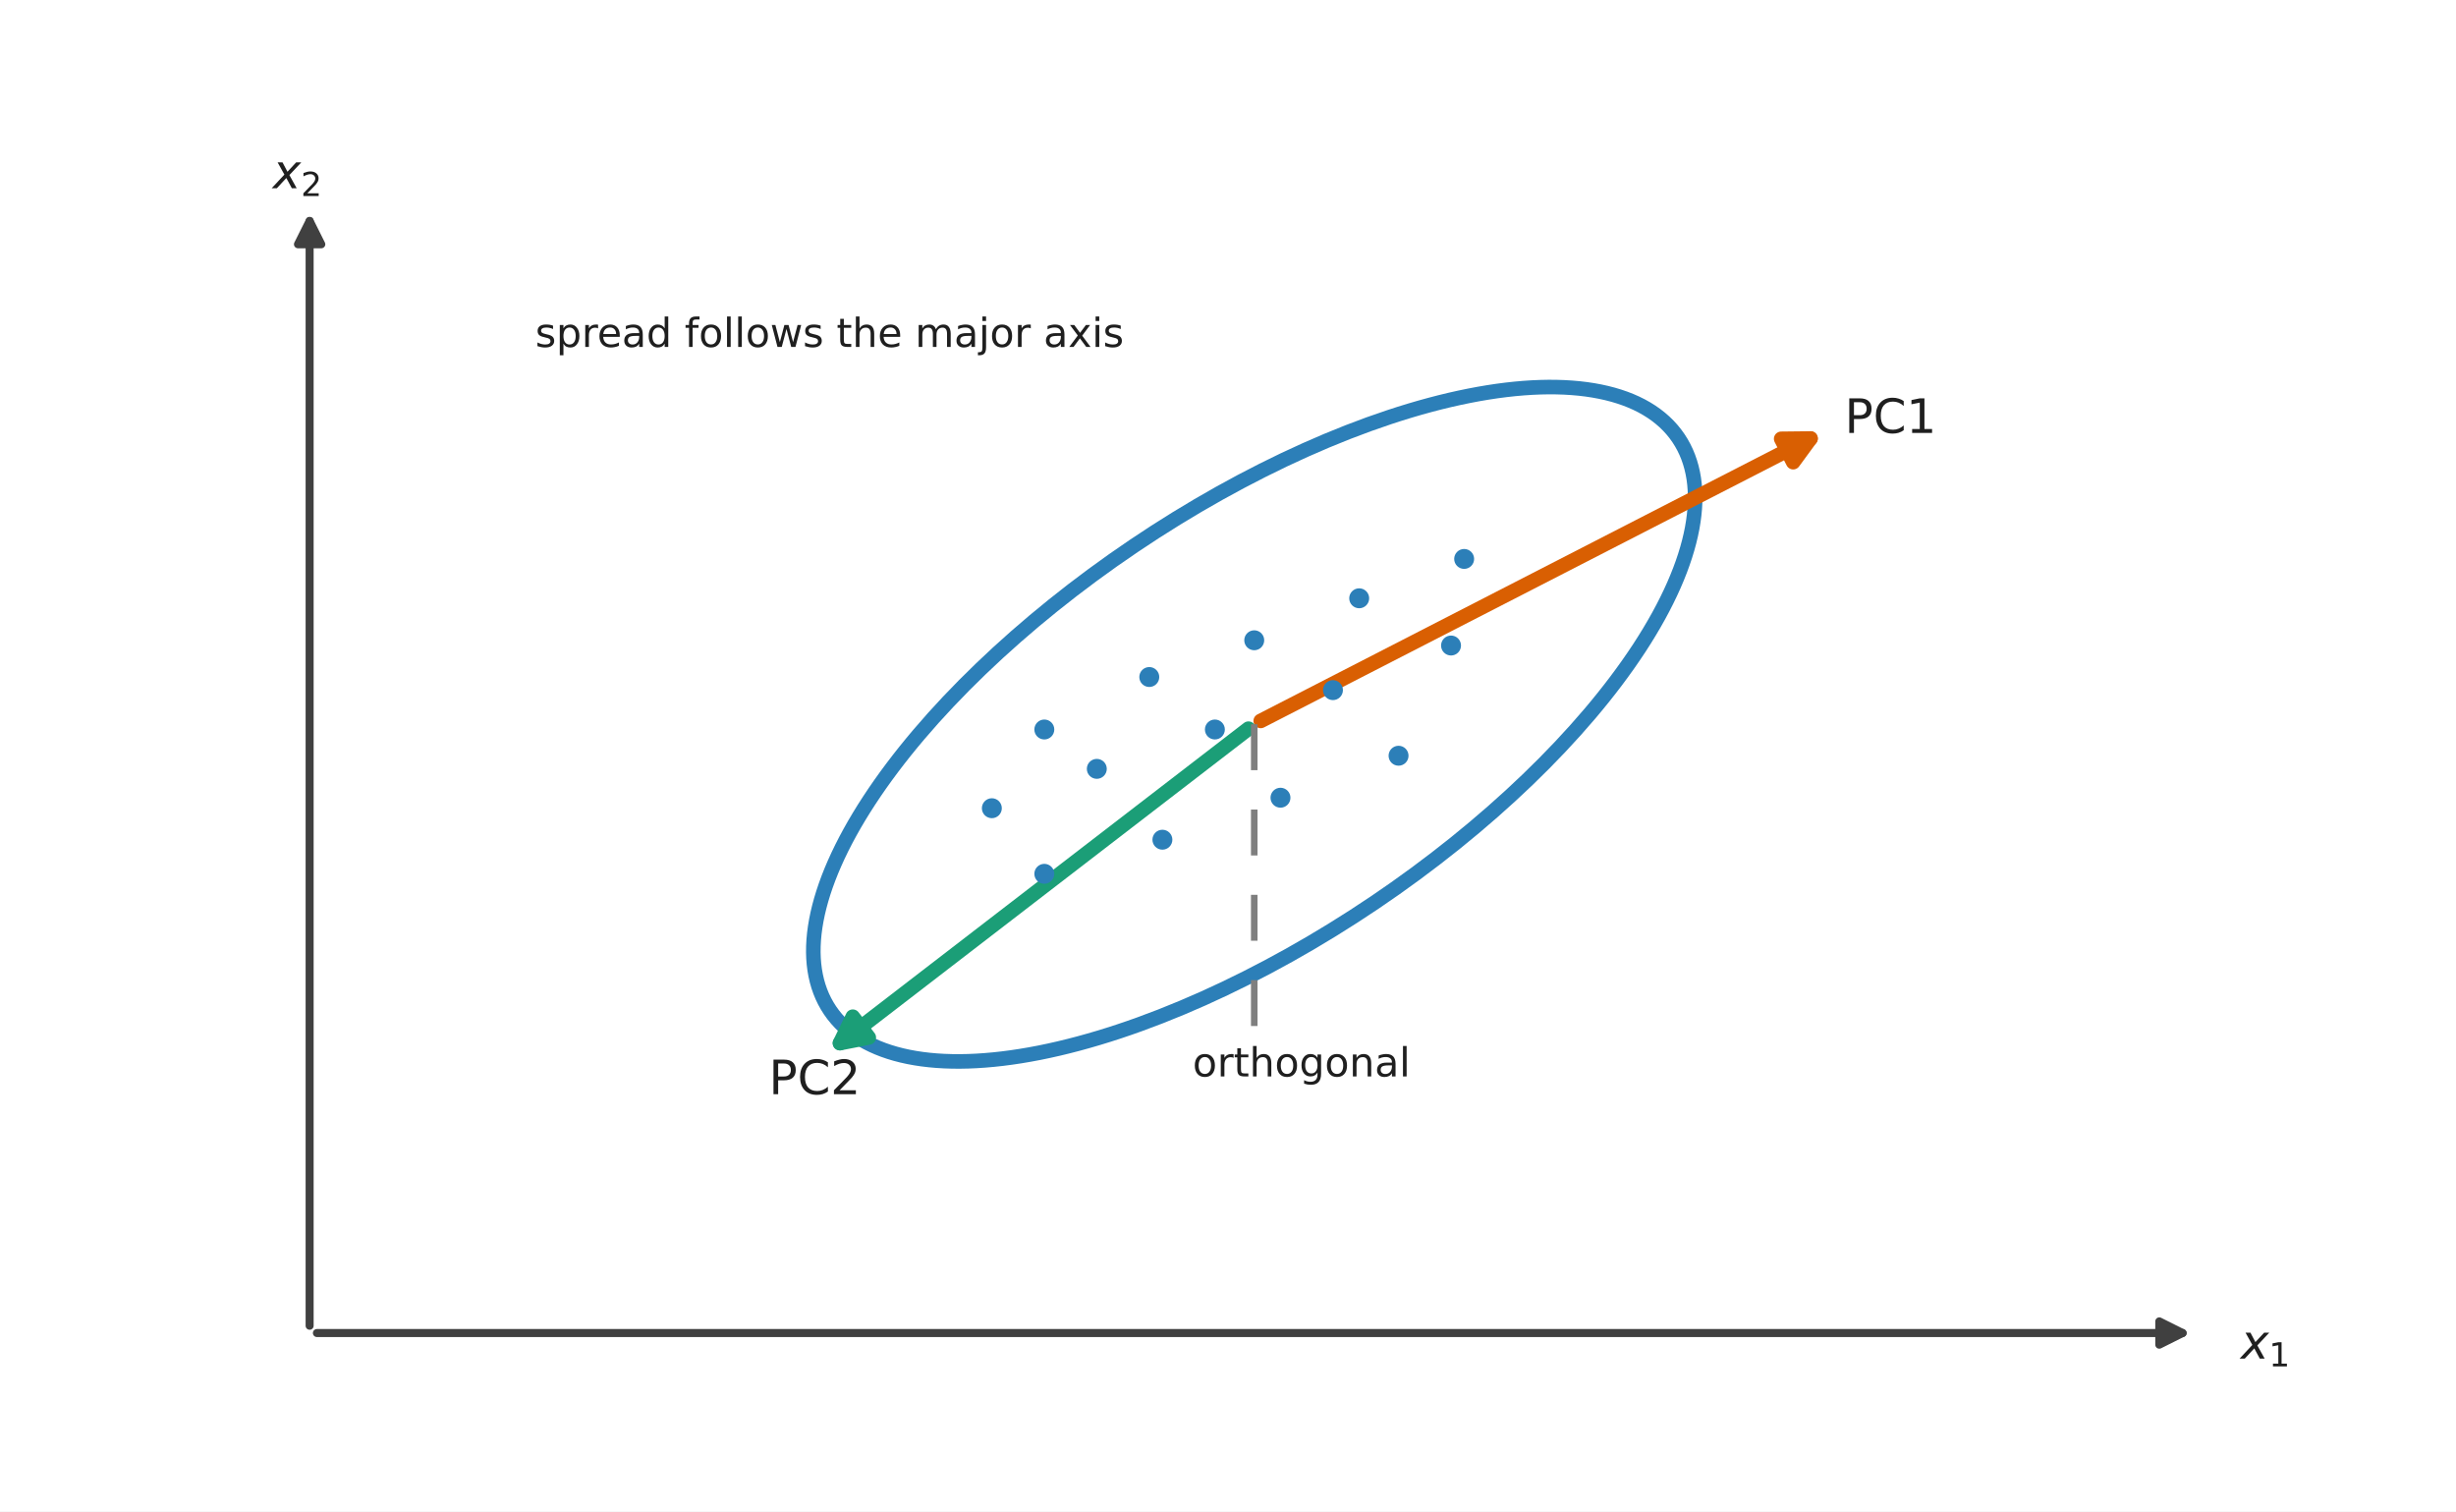
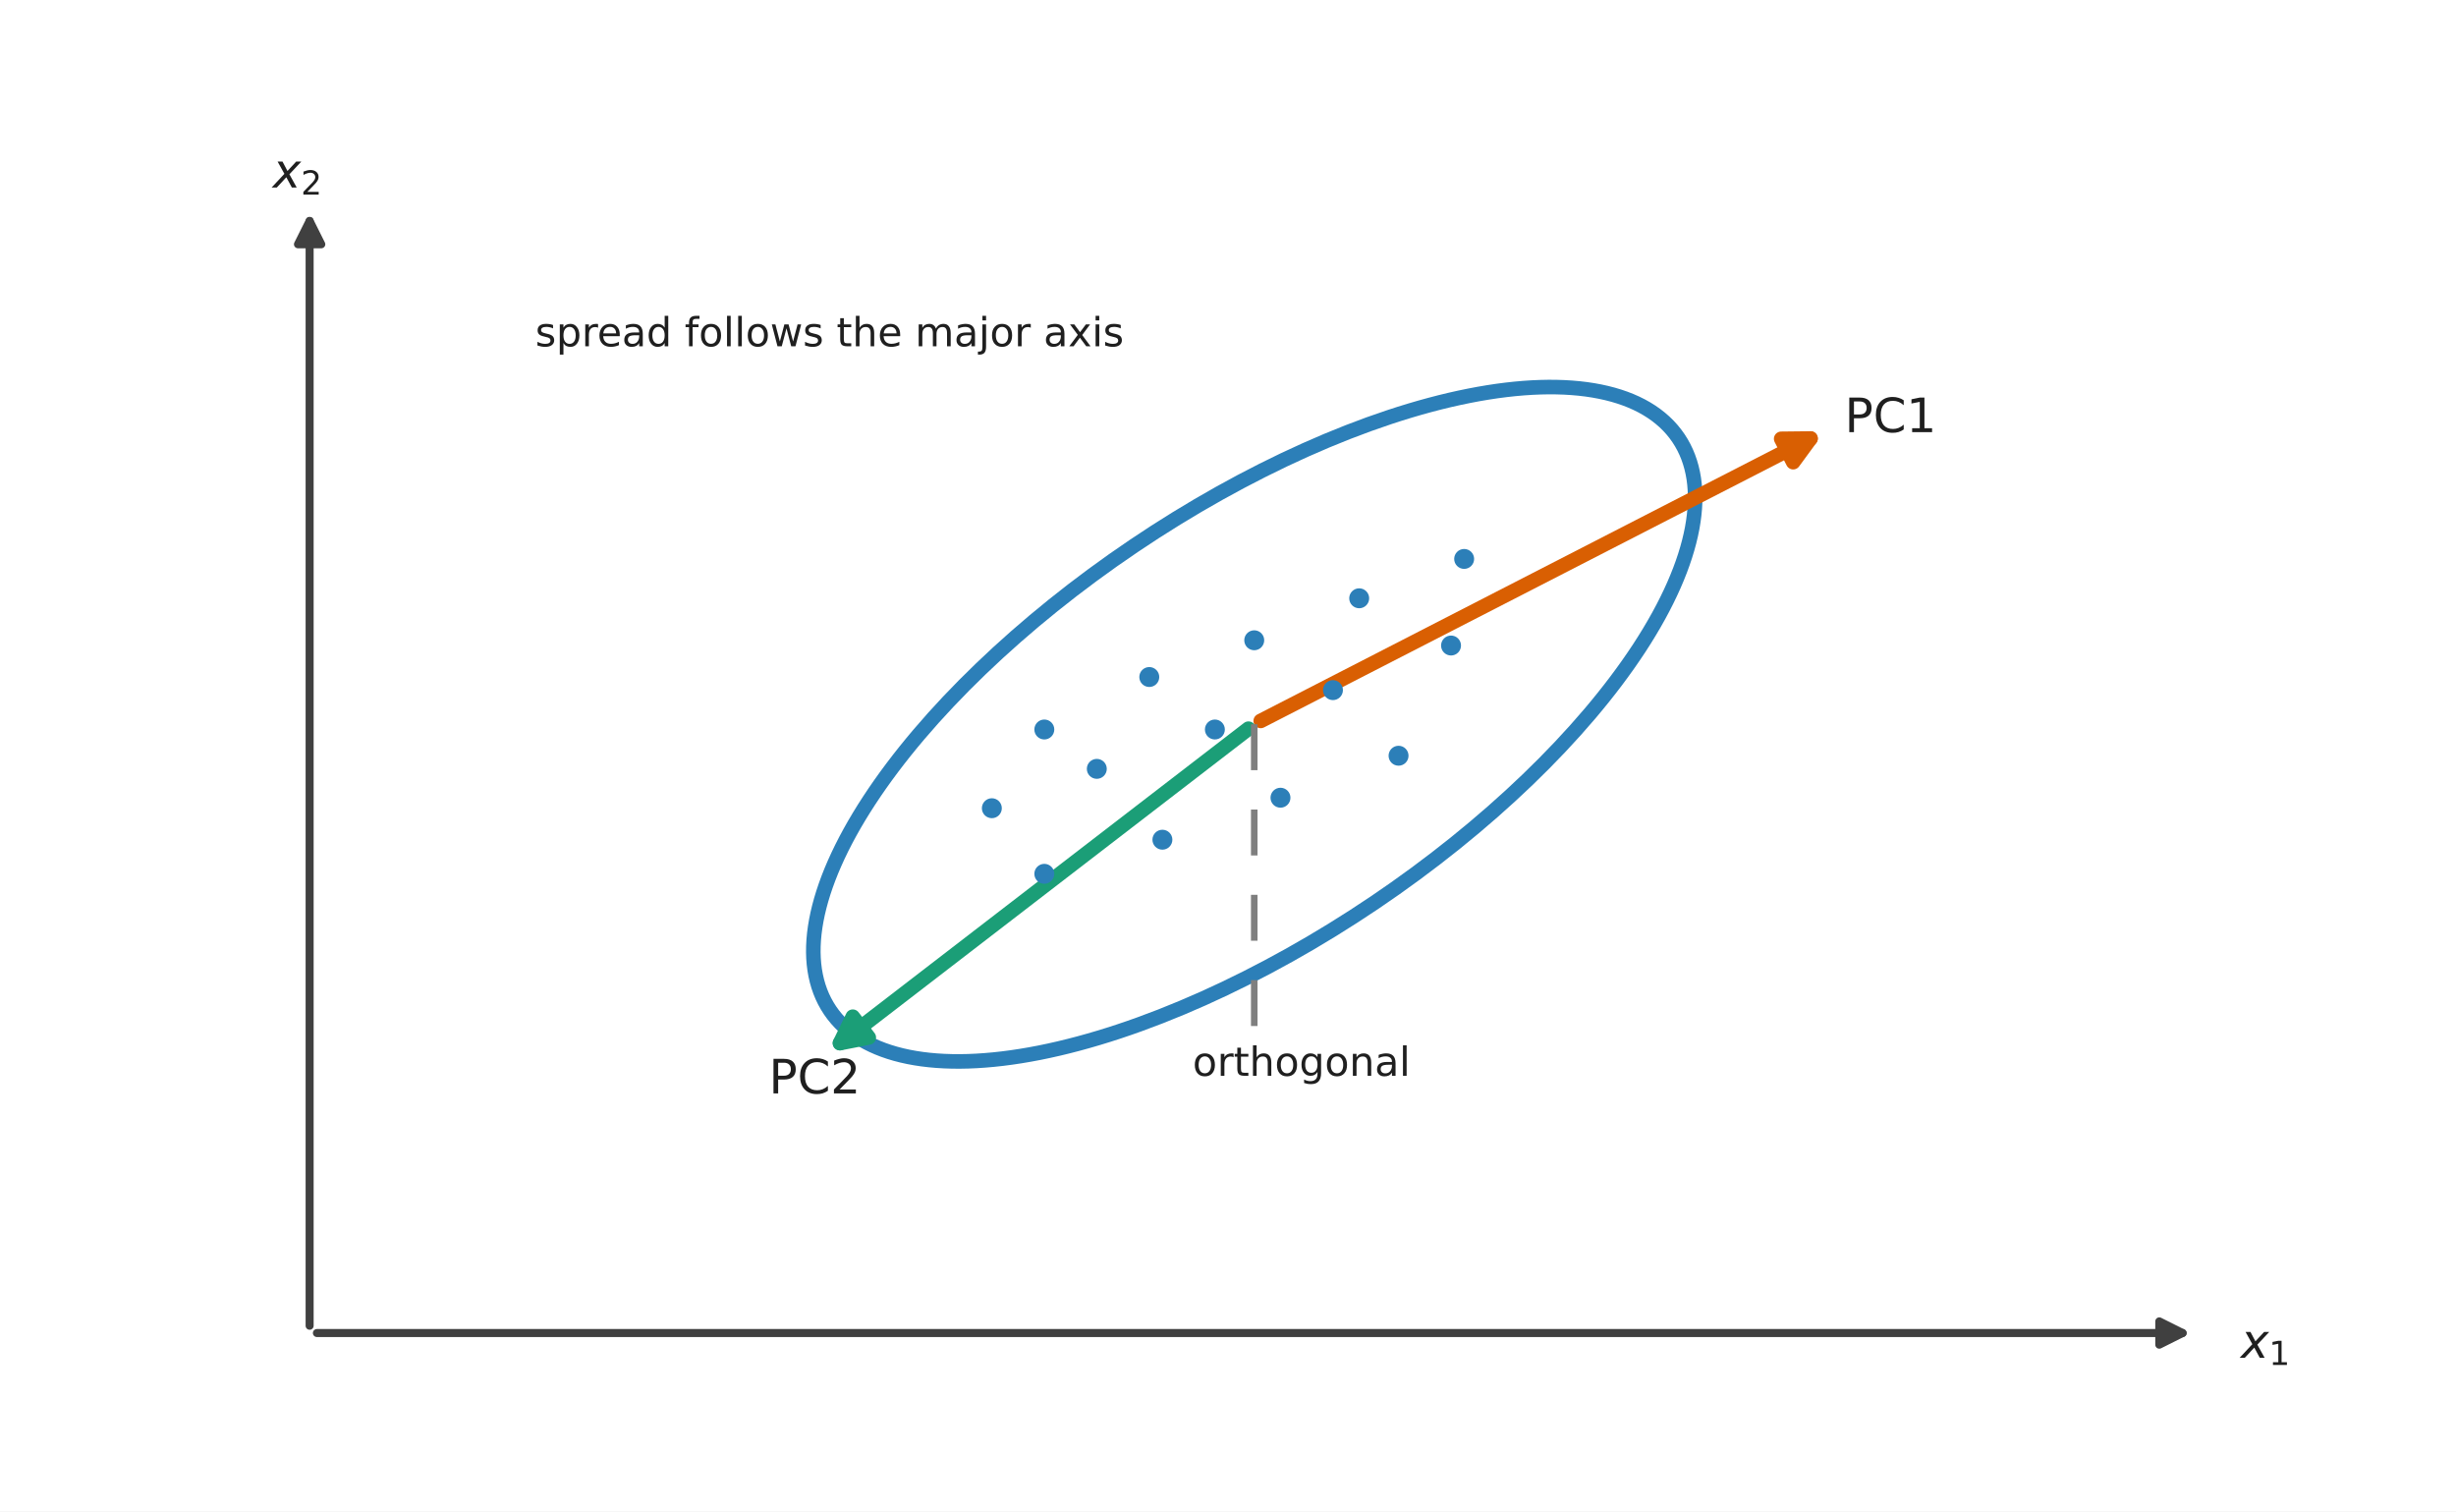
<svg xmlns="http://www.w3.org/2000/svg" xmlns:xlink="http://www.w3.org/1999/xlink" width="673.92pt" height="414.72pt" viewBox="0 0 673.92 414.72" version="1.1">
  <defs>
    <style type="text/css">*{stroke-linejoin: round; stroke-linecap: butt}</style>
  </defs>
  <g id="figure_1">
    <g id="patch_1">
      <path d="M 0 414.72  L 673.92 414.72  L 673.92 0  L 0 0  z " style="fill: #ffffff" />
    </g>
    <g id="axes_1">
      <g id="patch_2">
-         <path d="M 86.957 365.76  Q 344.16 365.76 598.903 365.76  " clip-path="url(#p740e142e4d)" style="fill: none; stroke: #404040; stroke-width: 2.2; stroke-linecap: round" />
-         <path d="M 592.503 362.56  L 598.903 365.76  L 592.503 368.96  z " clip-path="url(#p740e142e4d)" style="fill: #404040; stroke: #404040; stroke-width: 2.2; stroke-linecap: round" />
+         <path d="M 86.957 365.76  Q 344.16 365.76 598.903 365.76  " clip-path="url(#pf6f02d4c37)" style="fill: none; stroke: #404040; stroke-width: 2.2; stroke-linecap: round" />
+         <path d="M 592.503 362.56  L 598.903 365.76  L 592.503 368.96  z " clip-path="url(#pf6f02d4c37)" style="fill: #404040; stroke: #404040; stroke-width: 2.2; stroke-linecap: round" />
      </g>
      <g id="patch_3">
-         <path d="M 84.96 363.762  Q 84.96 210.963 84.96 60.624  " clip-path="url(#p740e142e4d)" style="fill: none; stroke: #404040; stroke-width: 2.2; stroke-linecap: round" />
-         <path d="M 81.76 67.024  L 84.96 60.624  L 88.16 67.024  z " clip-path="url(#p740e142e4d)" style="fill: #404040; stroke: #404040; stroke-width: 2.2; stroke-linecap: round" />
+         <path d="M 84.96 363.762  Q 84.96 210.963 84.96 60.624  " clip-path="url(#pf6f02d4c37)" style="fill: none; stroke: #404040; stroke-width: 2.2; stroke-linecap: round" />
+         <path d="M 81.76 67.024  L 84.96 60.624  L 88.16 67.024  z " clip-path="url(#pf6f02d4c37)" style="fill: #404040; stroke: #404040; stroke-width: 2.2; stroke-linecap: round" />
      </g>
      <g id="patch_4">
-         <path d="M 311.145 149.774  C 342.014 128.952 375.101 114.138 403.12 108.594  C 431.139 103.05 451.801 107.229 460.557 120.209  C 469.312 133.19 465.446 153.913 449.81 177.815  C 434.174 201.717 408.044 226.845 377.175 247.666  C 346.306 268.488 313.219 283.302 285.2 288.846  C 257.181 294.39 236.519 290.211 227.763 277.231  C 219.008 264.25 222.874 243.527 238.51 219.625  C 254.146 195.723 280.276 170.595 311.145 149.774  L 311.145 149.774  z " clip-path="url(#p740e142e4d)" style="fill: none; stroke: #2c7fb8; stroke-width: 4; stroke-linejoin: miter" />
+         <path d="M 311.145 149.774  C 342.014 128.952 375.101 114.138 403.12 108.594  C 431.139 103.05 451.801 107.229 460.557 120.209  C 469.312 133.19 465.446 153.913 449.81 177.815  C 434.174 201.717 408.044 226.845 377.175 247.666  C 346.306 268.488 313.219 283.302 285.2 288.846  C 257.181 294.39 236.519 290.211 227.763 277.231  C 219.008 264.25 222.874 243.527 238.51 219.625  C 254.146 195.723 280.276 170.595 311.145 149.774  L 311.145 149.774  z " clip-path="url(#pf6f02d4c37)" style="fill: none; stroke: #2c7fb8; stroke-width: 4; stroke-linejoin: miter" />
      </g>
      <g id="patch_5">
-         <path d="M 345.941 197.805  Q 423.36 158.04 496.802 120.318  " clip-path="url(#p740e142e4d)" style="fill: none; stroke: #d95f02; stroke-width: 4; stroke-linecap: round" />
-         <path d="M 488.752 120.405  L 496.802 120.318  L 492.042 126.81  z " clip-path="url(#p740e142e4d)" style="fill: #d95f02; stroke: #d95f02; stroke-width: 4; stroke-linecap: round" />
+         <path d="M 345.941 197.805  Q 423.36 158.04 496.802 120.318  " clip-path="url(#pf6f02d4c37)" style="fill: none; stroke: #d95f02; stroke-width: 4; stroke-linecap: round" />
+         <path d="M 488.752 120.405  L 496.802 120.318  L 492.042 126.81  z " clip-path="url(#pf6f02d4c37)" style="fill: #d95f02; stroke: #d95f02; stroke-width: 4; stroke-linecap: round" />
      </g>
      <g id="patch_6">
-         <path d="M 342.576 199.939  Q 284.76 244.44 230.489 286.213  " clip-path="url(#p740e142e4d)" style="fill: none; stroke: #1b9e77; stroke-width: 4; stroke-linecap: round" />
-         <path d="M 238.39 284.674  L 230.489 286.213  L 233.998 278.968  z " clip-path="url(#p740e142e4d)" style="fill: #1b9e77; stroke: #1b9e77; stroke-width: 4; stroke-linecap: round" />
+         <path d="M 342.576 199.939  Q 284.76 244.44 230.489 286.213  " clip-path="url(#pf6f02d4c37)" style="fill: none; stroke: #1b9e77; stroke-width: 4; stroke-linecap: round" />
+         <path d="M 238.39 284.674  L 230.489 286.213  L 233.998 278.968  z " clip-path="url(#pf6f02d4c37)" style="fill: #1b9e77; stroke: #1b9e77; stroke-width: 4; stroke-linecap: round" />
      </g>
      <g id="line2d_1">
-         <path d="M 344.16 198.72  L 344.16 290.16  " clip-path="url(#p740e142e4d)" style="fill: none; stroke-dasharray: 12.6,10.8; stroke-dashoffset: 0; stroke: #7f7f7f; stroke-width: 1.8" />
+         <path d="M 344.16 198.72  L 344.16 290.16  " clip-path="url(#pf6f02d4c37)" style="fill: none; stroke-dasharray: 12.6,10.8; stroke-dashoffset: 0; stroke: #7f7f7f; stroke-width: 1.8" />
      </g>
      <g id="text_1">
-         <g style="fill: #1f1f1f" transform="translate(614.88 373.6672)">
+         <g style="fill: #1f1f1f" transform="translate(614.88 373.457)">
          <text>
            <tspan x="0" y="-0.891" style="font-style: oblique; font-size: 13px; font-family: 'DejaVu Sans'; fill: #1f1f1f">x</tspan>
-             <tspan x="7.693" y="1.242" style="font-size: 9.1px; font-family: 'DejaVu Sans'; fill: #1f1f1f">1</tspan>
+             <tspan x="7.693" y="1.059" style="font-size: 9.1px; font-family: 'DejaVu Sans'; fill: #1f1f1f">1</tspan>
          </text>
        </g>
      </g>
      <g id="text_2">
-         <g style="fill: #1f1f1f" transform="translate(74.88 52.54719)">
+         <g style="fill: #1f1f1f" transform="translate(74.88 52.33695)">
          <text>
            <tspan x="0" y="-0.891" style="font-style: oblique; font-size: 13px; font-family: 'DejaVu Sans'; fill: #1f1f1f">x</tspan>
-             <tspan x="7.693" y="1.242" style="font-size: 9.1px; font-family: 'DejaVu Sans'; fill: #1f1f1f">2</tspan>
+             <tspan x="7.693" y="1.059" style="font-size: 9.1px; font-family: 'DejaVu Sans'; fill: #1f1f1f">2</tspan>
          </text>
        </g>
      </g>
      <g id="PathCollection_1">
        <defs>
-           <path id="mcd859d7562" d="M 0 2.236  C 0.593 2.236 1.162 2 1.581 1.581  C 2 1.162 2.236 0.593 2.236 0  C 2.236 -0.593 2 -1.162 1.581 -1.581  C 1.162 -2 0.593 -2.236 0 -2.236  C -0.593 -2.236 -1.162 -2 -1.581 -1.581  C -2 -1.162 -2.236 -0.593 -2.236 0  C -2.236 0.593 -2 1.162 -1.581 1.581  C -1.162 2 -0.593 2.236 0 2.236  z " style="stroke: #2c7fb8" />
+           <path id="m58a7c8034e" d="M 0 2.236  C 0.593 2.236 1.162 2 1.581 1.581  C 2 1.162 2.236 0.593 2.236 0  C 2.236 -0.593 2 -1.162 1.581 -1.581  C 1.162 -2 0.593 -2.236 0 -2.236  C -0.593 -2.236 -1.162 -2 -1.581 -1.581  C -2 -1.162 -2.236 -0.593 -2.236 0  C -2.236 0.593 -2 1.162 -1.581 1.581  C -1.162 2 -0.593 2.236 0 2.236  z " style="stroke: #2c7fb8" />
        </defs>
-         <g clip-path="url(#p740e142e4d)">
-           <use xlink:href="#mcd859d7562" x="286.56" y="200.16" style="fill: #2c7fb8; stroke: #2c7fb8" />
-           <use xlink:href="#mcd859d7562" x="315.36" y="185.76" style="fill: #2c7fb8; stroke: #2c7fb8" />
-           <use xlink:href="#mcd859d7562" x="344.16" y="175.68" style="fill: #2c7fb8; stroke: #2c7fb8" />
-           <use xlink:href="#mcd859d7562" x="372.96" y="164.16" style="fill: #2c7fb8; stroke: #2c7fb8" />
-           <use xlink:href="#mcd859d7562" x="401.76" y="153.36" style="fill: #2c7fb8; stroke: #2c7fb8" />
-           <use xlink:href="#mcd859d7562" x="272.16" y="221.76" style="fill: #2c7fb8; stroke: #2c7fb8" />
-           <use xlink:href="#mcd859d7562" x="300.96" y="210.96" style="fill: #2c7fb8; stroke: #2c7fb8" />
-           <use xlink:href="#mcd859d7562" x="333.36" y="200.16" style="fill: #2c7fb8; stroke: #2c7fb8" />
-           <use xlink:href="#mcd859d7562" x="365.76" y="189.36" style="fill: #2c7fb8; stroke: #2c7fb8" />
-           <use xlink:href="#mcd859d7562" x="398.16" y="177.12" style="fill: #2c7fb8; stroke: #2c7fb8" />
-           <use xlink:href="#mcd859d7562" x="286.56" y="239.76" style="fill: #2c7fb8; stroke: #2c7fb8" />
-           <use xlink:href="#mcd859d7562" x="318.96" y="230.4" style="fill: #2c7fb8; stroke: #2c7fb8" />
-           <use xlink:href="#mcd859d7562" x="351.36" y="218.88" style="fill: #2c7fb8; stroke: #2c7fb8" />
-           <use xlink:href="#mcd859d7562" x="383.76" y="207.36" style="fill: #2c7fb8; stroke: #2c7fb8" />
+         <g clip-path="url(#pf6f02d4c37)">
+           <use xlink:href="#m58a7c8034e" x="286.56" y="200.16" style="fill: #2c7fb8; stroke: #2c7fb8" />
+           <use xlink:href="#m58a7c8034e" x="315.36" y="185.76" style="fill: #2c7fb8; stroke: #2c7fb8" />
+           <use xlink:href="#m58a7c8034e" x="344.16" y="175.68" style="fill: #2c7fb8; stroke: #2c7fb8" />
+           <use xlink:href="#m58a7c8034e" x="372.96" y="164.16" style="fill: #2c7fb8; stroke: #2c7fb8" />
+           <use xlink:href="#m58a7c8034e" x="401.76" y="153.36" style="fill: #2c7fb8; stroke: #2c7fb8" />
+           <use xlink:href="#m58a7c8034e" x="272.16" y="221.76" style="fill: #2c7fb8; stroke: #2c7fb8" />
+           <use xlink:href="#m58a7c8034e" x="300.96" y="210.96" style="fill: #2c7fb8; stroke: #2c7fb8" />
+           <use xlink:href="#m58a7c8034e" x="333.36" y="200.16" style="fill: #2c7fb8; stroke: #2c7fb8" />
+           <use xlink:href="#m58a7c8034e" x="365.76" y="189.36" style="fill: #2c7fb8; stroke: #2c7fb8" />
+           <use xlink:href="#m58a7c8034e" x="398.16" y="177.12" style="fill: #2c7fb8; stroke: #2c7fb8" />
+           <use xlink:href="#m58a7c8034e" x="286.56" y="239.76" style="fill: #2c7fb8; stroke: #2c7fb8" />
+           <use xlink:href="#m58a7c8034e" x="318.96" y="230.4" style="fill: #2c7fb8; stroke: #2c7fb8" />
+           <use xlink:href="#m58a7c8034e" x="351.36" y="218.88" style="fill: #2c7fb8; stroke: #2c7fb8" />
+           <use xlink:href="#m58a7c8034e" x="383.76" y="207.36" style="fill: #2c7fb8; stroke: #2c7fb8" />
        </g>
      </g>
      <g id="text_3">
-         <text style="font-size: 13px; font-family: 'DejaVu Sans'; text-anchor: start; fill: #1f1f1f" x="506.16" y="118.787" transform="rotate(-0 506.16 118.7872)">PC1</text>
+         <text style="font-size: 13px; font-family: 'DejaVu Sans'; text-anchor: start; fill: #1f1f1f" x="506.16" y="118.577" transform="rotate(-0 506.16 118.577)">PC1</text>
      </g>
      <g id="text_4">
-         <text style="font-size: 13px; font-family: 'DejaVu Sans'; text-anchor: start; fill: #1f1f1f" x="210.96" y="300.227" transform="rotate(-0 210.96 300.2272)">PC2</text>
+         <text style="font-size: 13px; font-family: 'DejaVu Sans'; text-anchor: start; fill: #1f1f1f" x="210.96" y="300.017" transform="rotate(-0 210.96 300.017)">PC2</text>
      </g>
      <g id="text_5">
-         <text style="font-size: 11px; font-family: 'DejaVu Sans'; text-anchor: middle; fill: #1f1f1f" x="357.12" y="295.355" transform="rotate(-0 357.12 295.3553)">orthogonal</text>
+         <text style="font-size: 11px; font-family: 'DejaVu Sans'; text-anchor: middle; fill: #1f1f1f" x="357.12" y="295.178" transform="rotate(-0 357.12 295.1779)">orthogonal</text>
      </g>
      <g id="text_6">
-         <text style="font-size: 11px; font-family: 'DejaVu Sans'; text-anchor: start; fill: #1f1f1f" x="146.88" y="95.195" transform="rotate(-0 146.88 95.19531)">spread follows the major axis</text>
+         <text style="font-size: 11px; font-family: 'DejaVu Sans'; text-anchor: start; fill: #1f1f1f" x="146.88" y="95.018" transform="rotate(-0 146.88 95.01785)">spread follows the major axis</text>
      </g>
    </g>
  </g>
  <defs>
-     <clipPath id="p740e142e4d">
+     <clipPath id="pf6f02d4c37">
      <rect x="5.76" y="5.76" width="662.4" height="403.2" />
    </clipPath>
  </defs>
</svg>
